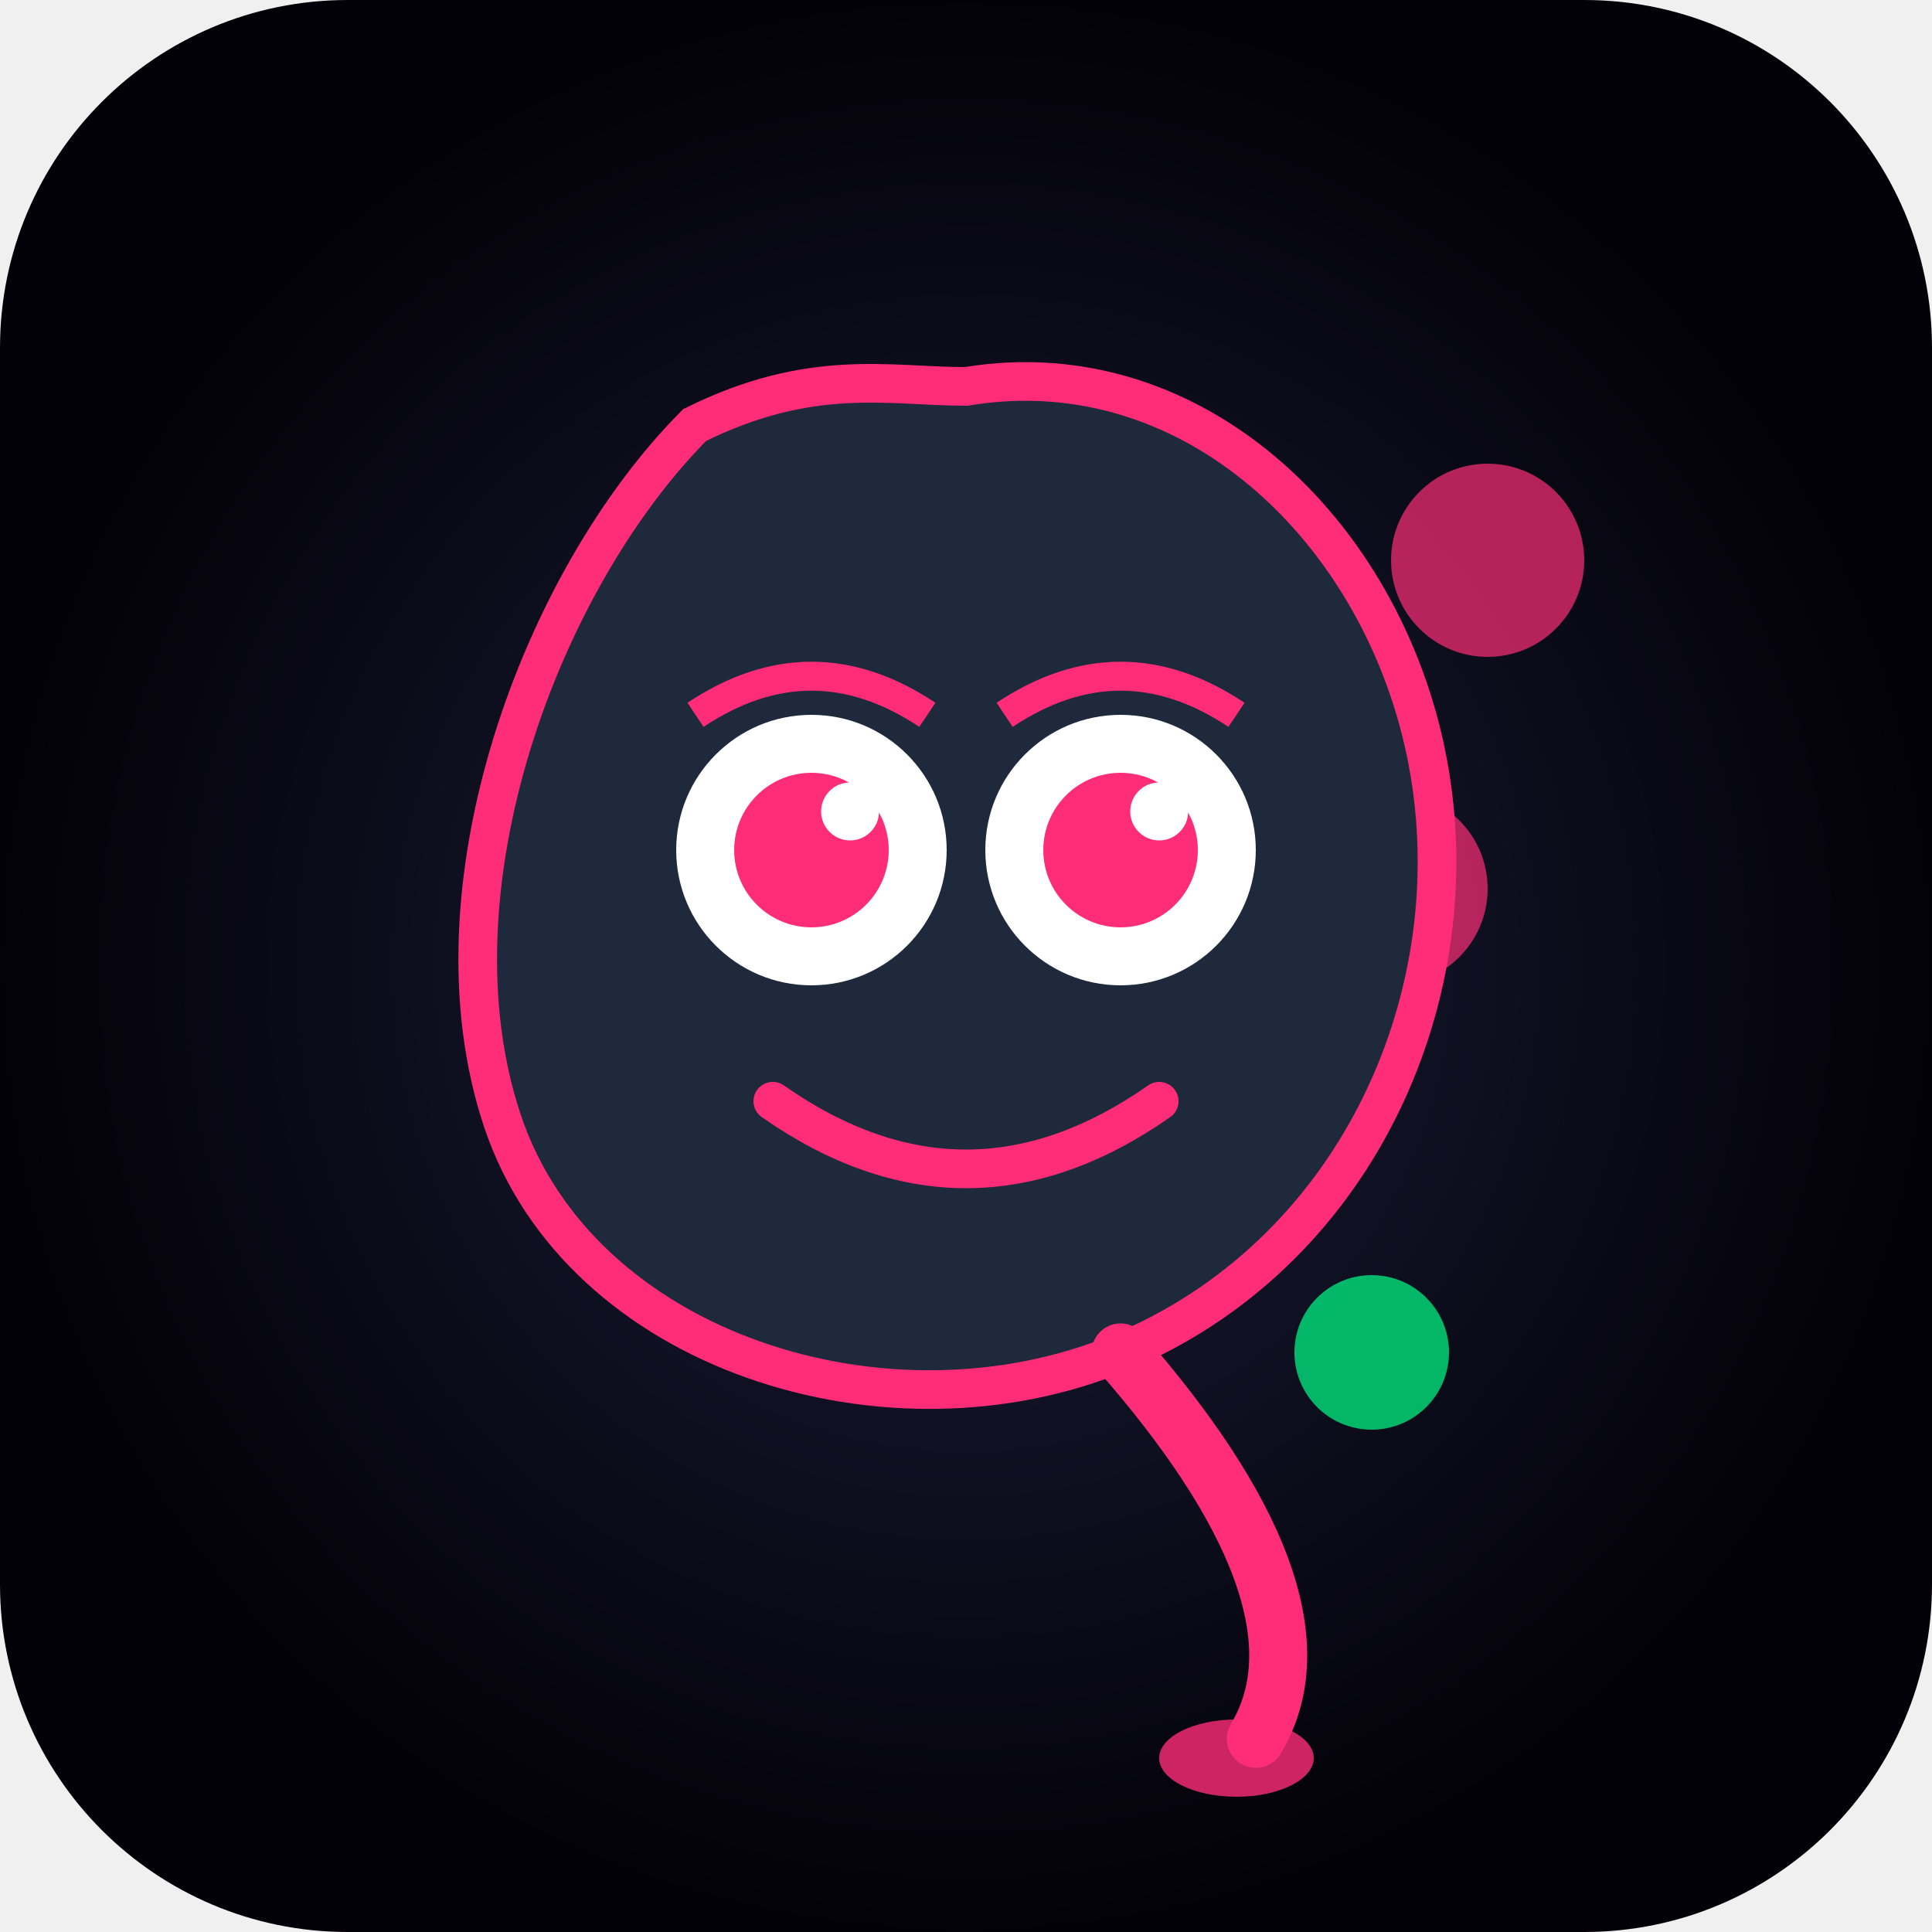
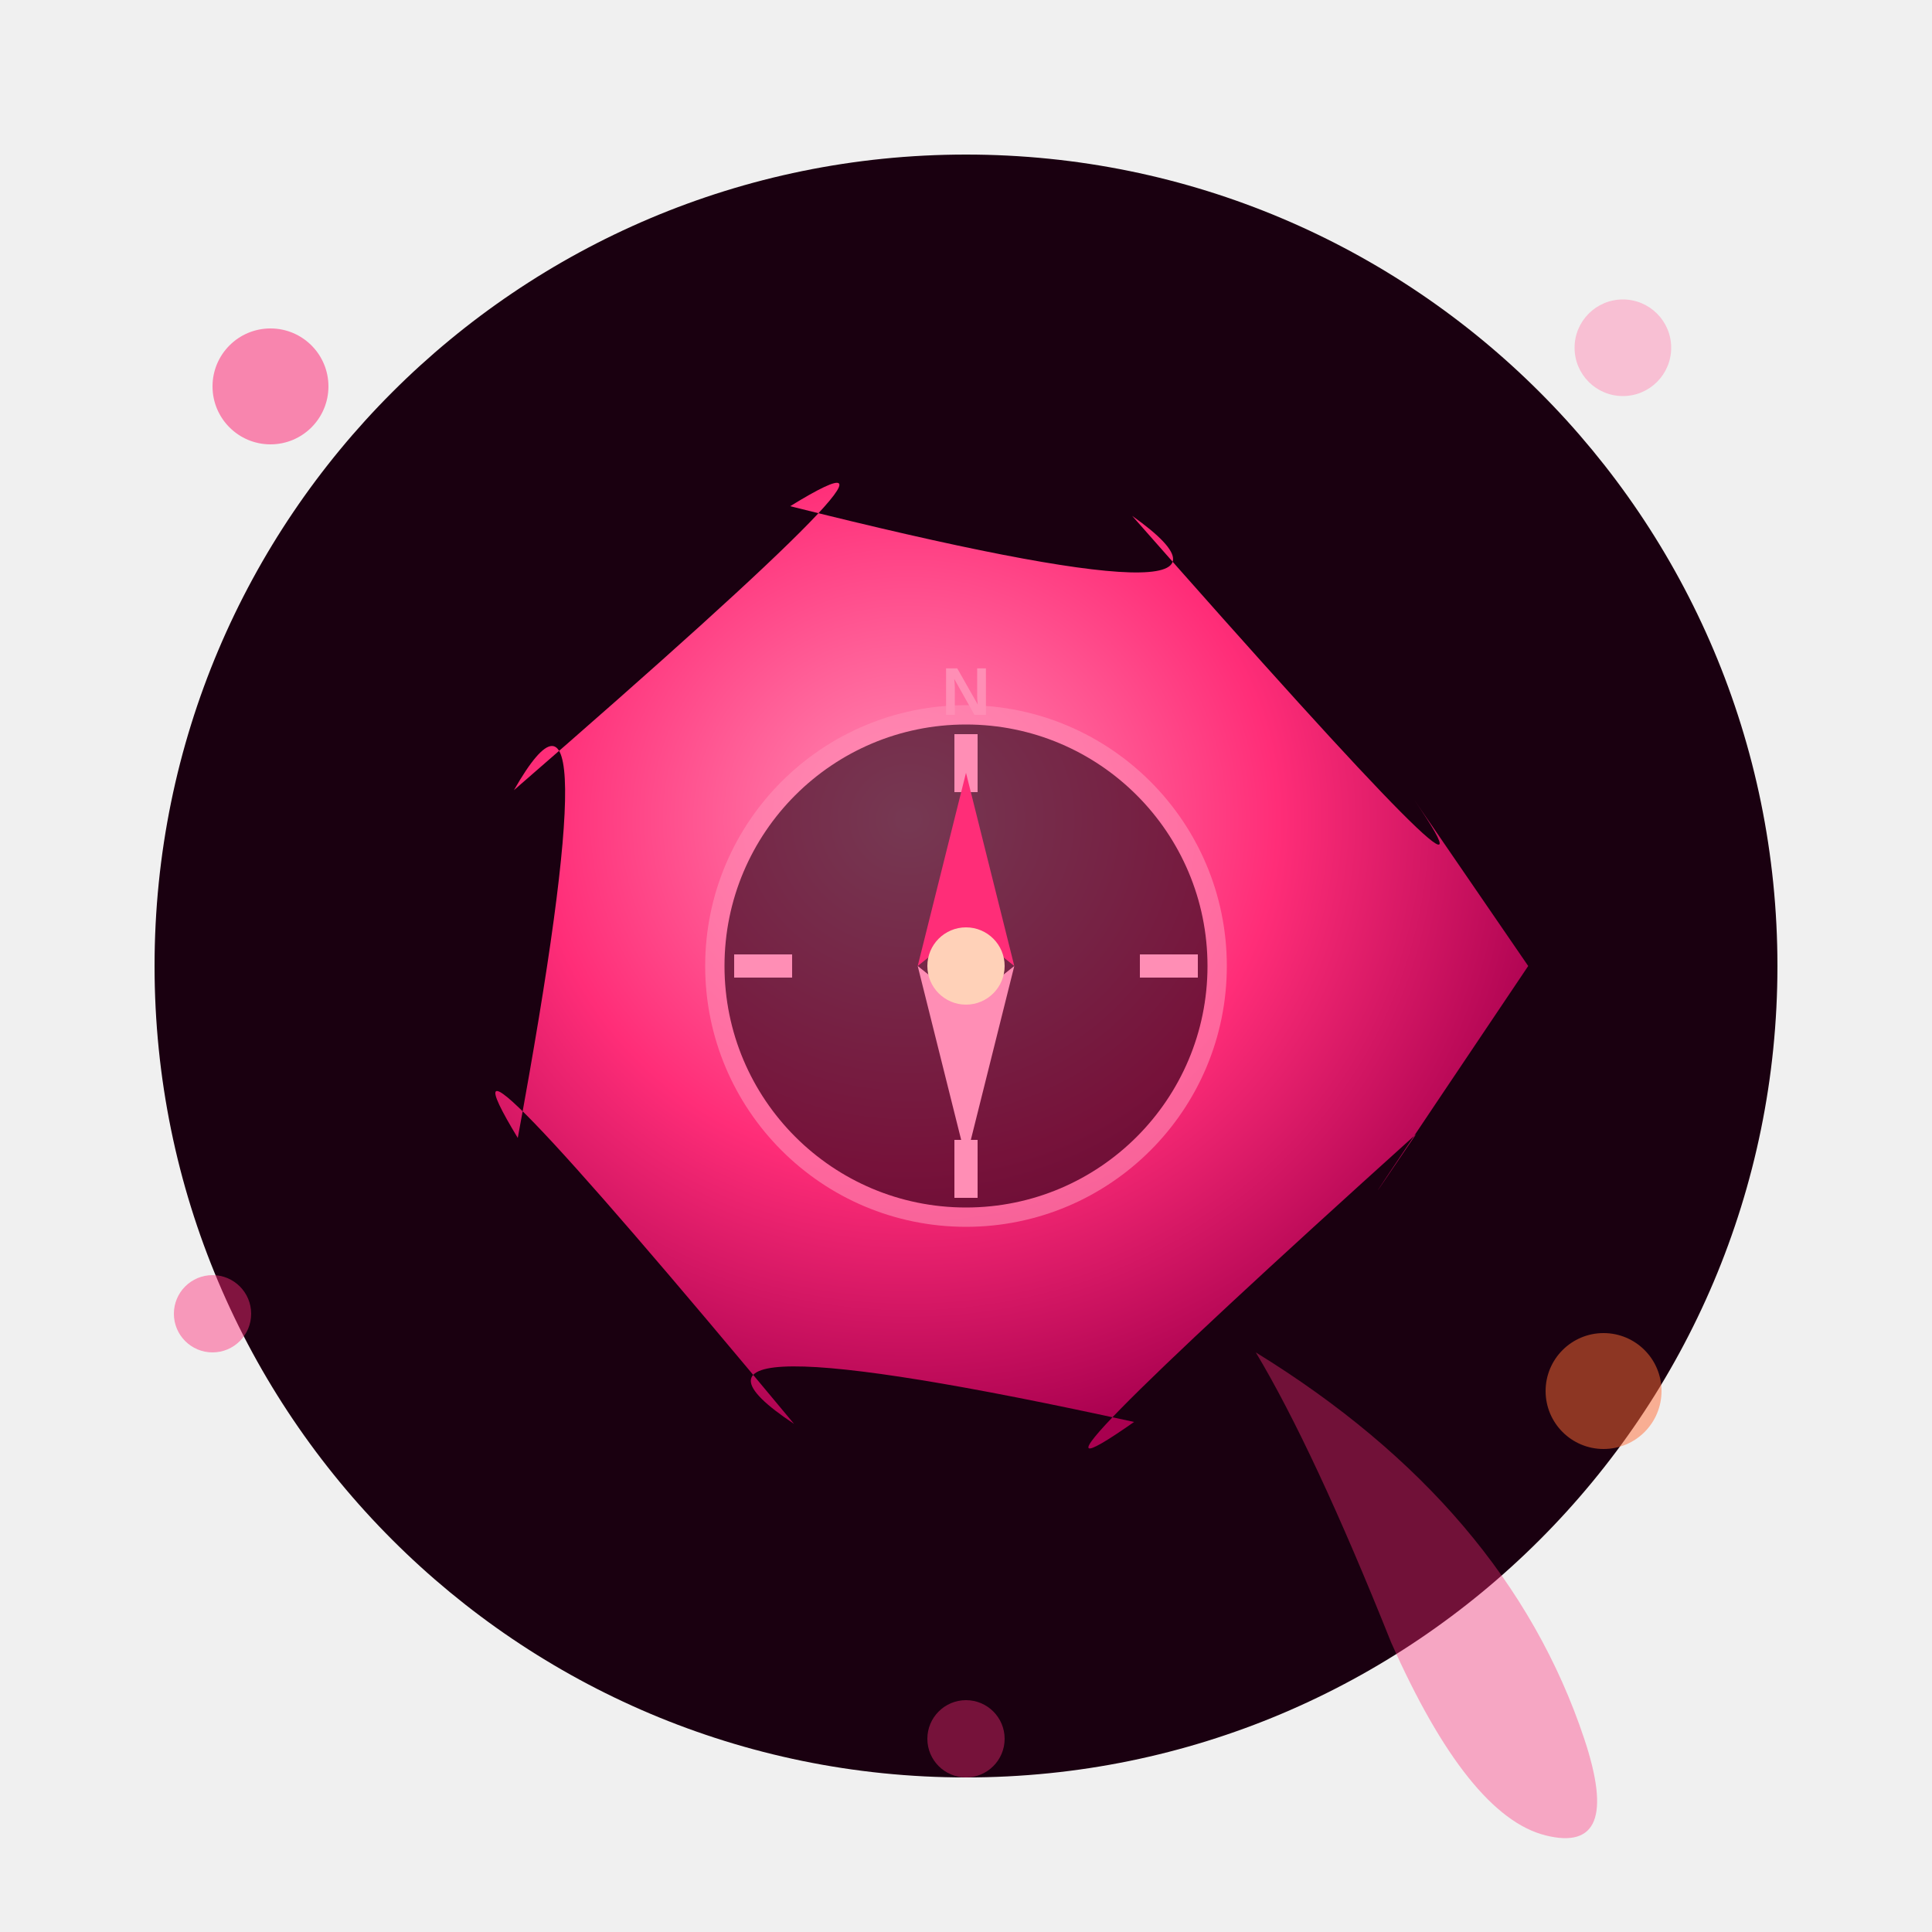
<svg xmlns="http://www.w3.org/2000/svg" viewBox="0 0 100 100" width="200" height="200">
  <defs>
-     <radialGradient id="bg" cx="50%" cy="50%" r="50%">
-       <stop offset="0%" stop-color="#1a1f3a" />
-       <stop offset="100%" stop-color="#030108" />
+     <radialGradient id="dirdBlobGrad" cx="40%" cy="35%" r="65%">
+       <stop offset="0%" stop-color="#FF8EB5" />
+       <stop offset="55%" stop-color="#FF2D78" />
+       <stop offset="100%" stop-color="#A8004F" />
    </radialGradient>
+     <clipPath id="dirdBlobClip">
+       <path d="M 79.1 50.0 Q 67.4 67.4 73.3 58.7 Q 50.0 79.7 58.7 73.6 Q 32.2 67.8 41.1 73.7 Q 21.4 50.0 26.8 58.9 Q 31.8 31.8 26.6 40.9 Q 50.0 20.6 40.9 26.2 Q 67.2 32.8 58.6 26.7 Q 79.1 50.0 73.2 41.4 Z" />
+     </clipPath>
  </defs>
-   <rect width="100" height="100" rx="18" fill="url(#bg)" />
-   <circle cx="72" cy="46" r="5" fill="#FF2D78" opacity="0.7" />
-   <circle cx="54" cy="58" r="2" fill="#00FF88" opacity="0.7" />
-   <circle cx="71" cy="70" r="4" fill="#00FF88" opacity="0.7" />
-   <circle cx="58" cy="55" r="5" fill="#FFD700" opacity="0.7" />
-   <circle cx="77" cy="29" r="5" fill="#FF2D78" opacity="0.7" />
-   <path d="M50,20 C62.046,18 72,28 74,40 C76,52 70,65 58,70 C46,75 30,70 26,58 C22,46 28,30 35.954,22 C42,19 46,20 50,20 Z" fill="#1E293B" stroke="#FF2D78" stroke-width="2" />
-   <path d="M58,70 C65,78 68,85 65,90" stroke="#FF2D78" stroke-width="3" fill="none" stroke-linecap="round" />
-   <ellipse cx="64" cy="91" rx="4" ry="2" fill="#FF2D78" opacity="0.8" />
-   <circle cx="42" cy="44" r="7" fill="white" />
-   <circle cx="58" cy="44" r="7" fill="white" />
-   <circle cx="42" cy="44" r="4" fill="#FF2D78" />
-   <circle cx="58" cy="44" r="4" fill="#FF2D78" />
-   <circle cx="44" cy="42" r="1.5" fill="white" />
-   <circle cx="60" cy="42" r="1.5" fill="white" />
-   <path d="M36,37 Q42,33 48,37" stroke="#FF2D78" stroke-width="1.5" fill="none" />
-   <path d="M52,37 Q58,33 64,37" stroke="#FF2D78" stroke-width="1.5" fill="none" />
-   <path d="M40,57 Q50,64 60,57" stroke="#FF2D78" stroke-width="2" fill="none" stroke-linecap="round" />
+   <circle cx="50" cy="50" r="42" fill="#1A0010" />
+   <circle cx="14" cy="20" r="3" fill="#FF2D78" opacity="0.55" />
+   <circle cx="84" cy="18" r="2.5" fill="#FF8EB5" opacity="0.5" />
+   <circle cx="11" cy="68" r="2" fill="#FF2D78" opacity="0.45" />
+   <circle cx="83" cy="72" r="3" fill="#FF6B35" opacity="0.5" />
+   <circle cx="50" cy="90" r="2" fill="#FF2D78" opacity="0.4" />
+   <path d="M 65 70 Q 78 78 82 90 Q 84 96 80 95 Q 76 94 72 85 Q 68 75 65 70 Z" fill="#FF2D78" opacity="0.38" />
+   <path d="M 79.1 50.0 Q 67.4 67.4 73.3 58.7 Q 50.0 79.7 58.7 73.6 Q 32.2 67.8 41.1 73.7 Q 21.4 50.0 26.8 58.9 Q 31.8 31.8 26.6 40.9 Q 50.0 20.6 40.9 26.2 Q 67.2 32.8 58.6 26.7 Q 79.1 50.0 73.2 41.4 Z" fill="url(#dirdBlobGrad)" />
+   <g clip-path="url(#dirdBlobClip)">
+     <circle cx="50" cy="50" r="13" fill="#1A0010" opacity="0.6" stroke="#FF8EB5" stroke-width="1" />
+     <line x1="50" y1="38" x2="50" y2="41" stroke="#FF8EB5" stroke-width="1.2" />
+     <line x1="50" y1="59" x2="50" y2="62" stroke="#FF8EB5" stroke-width="1.2" />
+     <line x1="38" y1="50" x2="41" y2="50" stroke="#FF8EB5" stroke-width="1.2" />
+     <line x1="59" y1="50" x2="62" y2="50" stroke="#FF8EB5" stroke-width="1.2" />
+     <polygon points="50,40 52.5,50 50,48 47.5,50" fill="#FF2D78" />
+     <polygon points="50,60 52.5,50 50,52 47.5,50" fill="#FF8EB5" />
+     <circle cx="50" cy="50" r="2" fill="#FFD1B8" />
+     <text x="50" y="37" font-size="3.5" fill="#FF8EB5" text-anchor="middle" font-family="Arial, sans-serif" font-weight="bold">N</text>
+   </g>
</svg>
